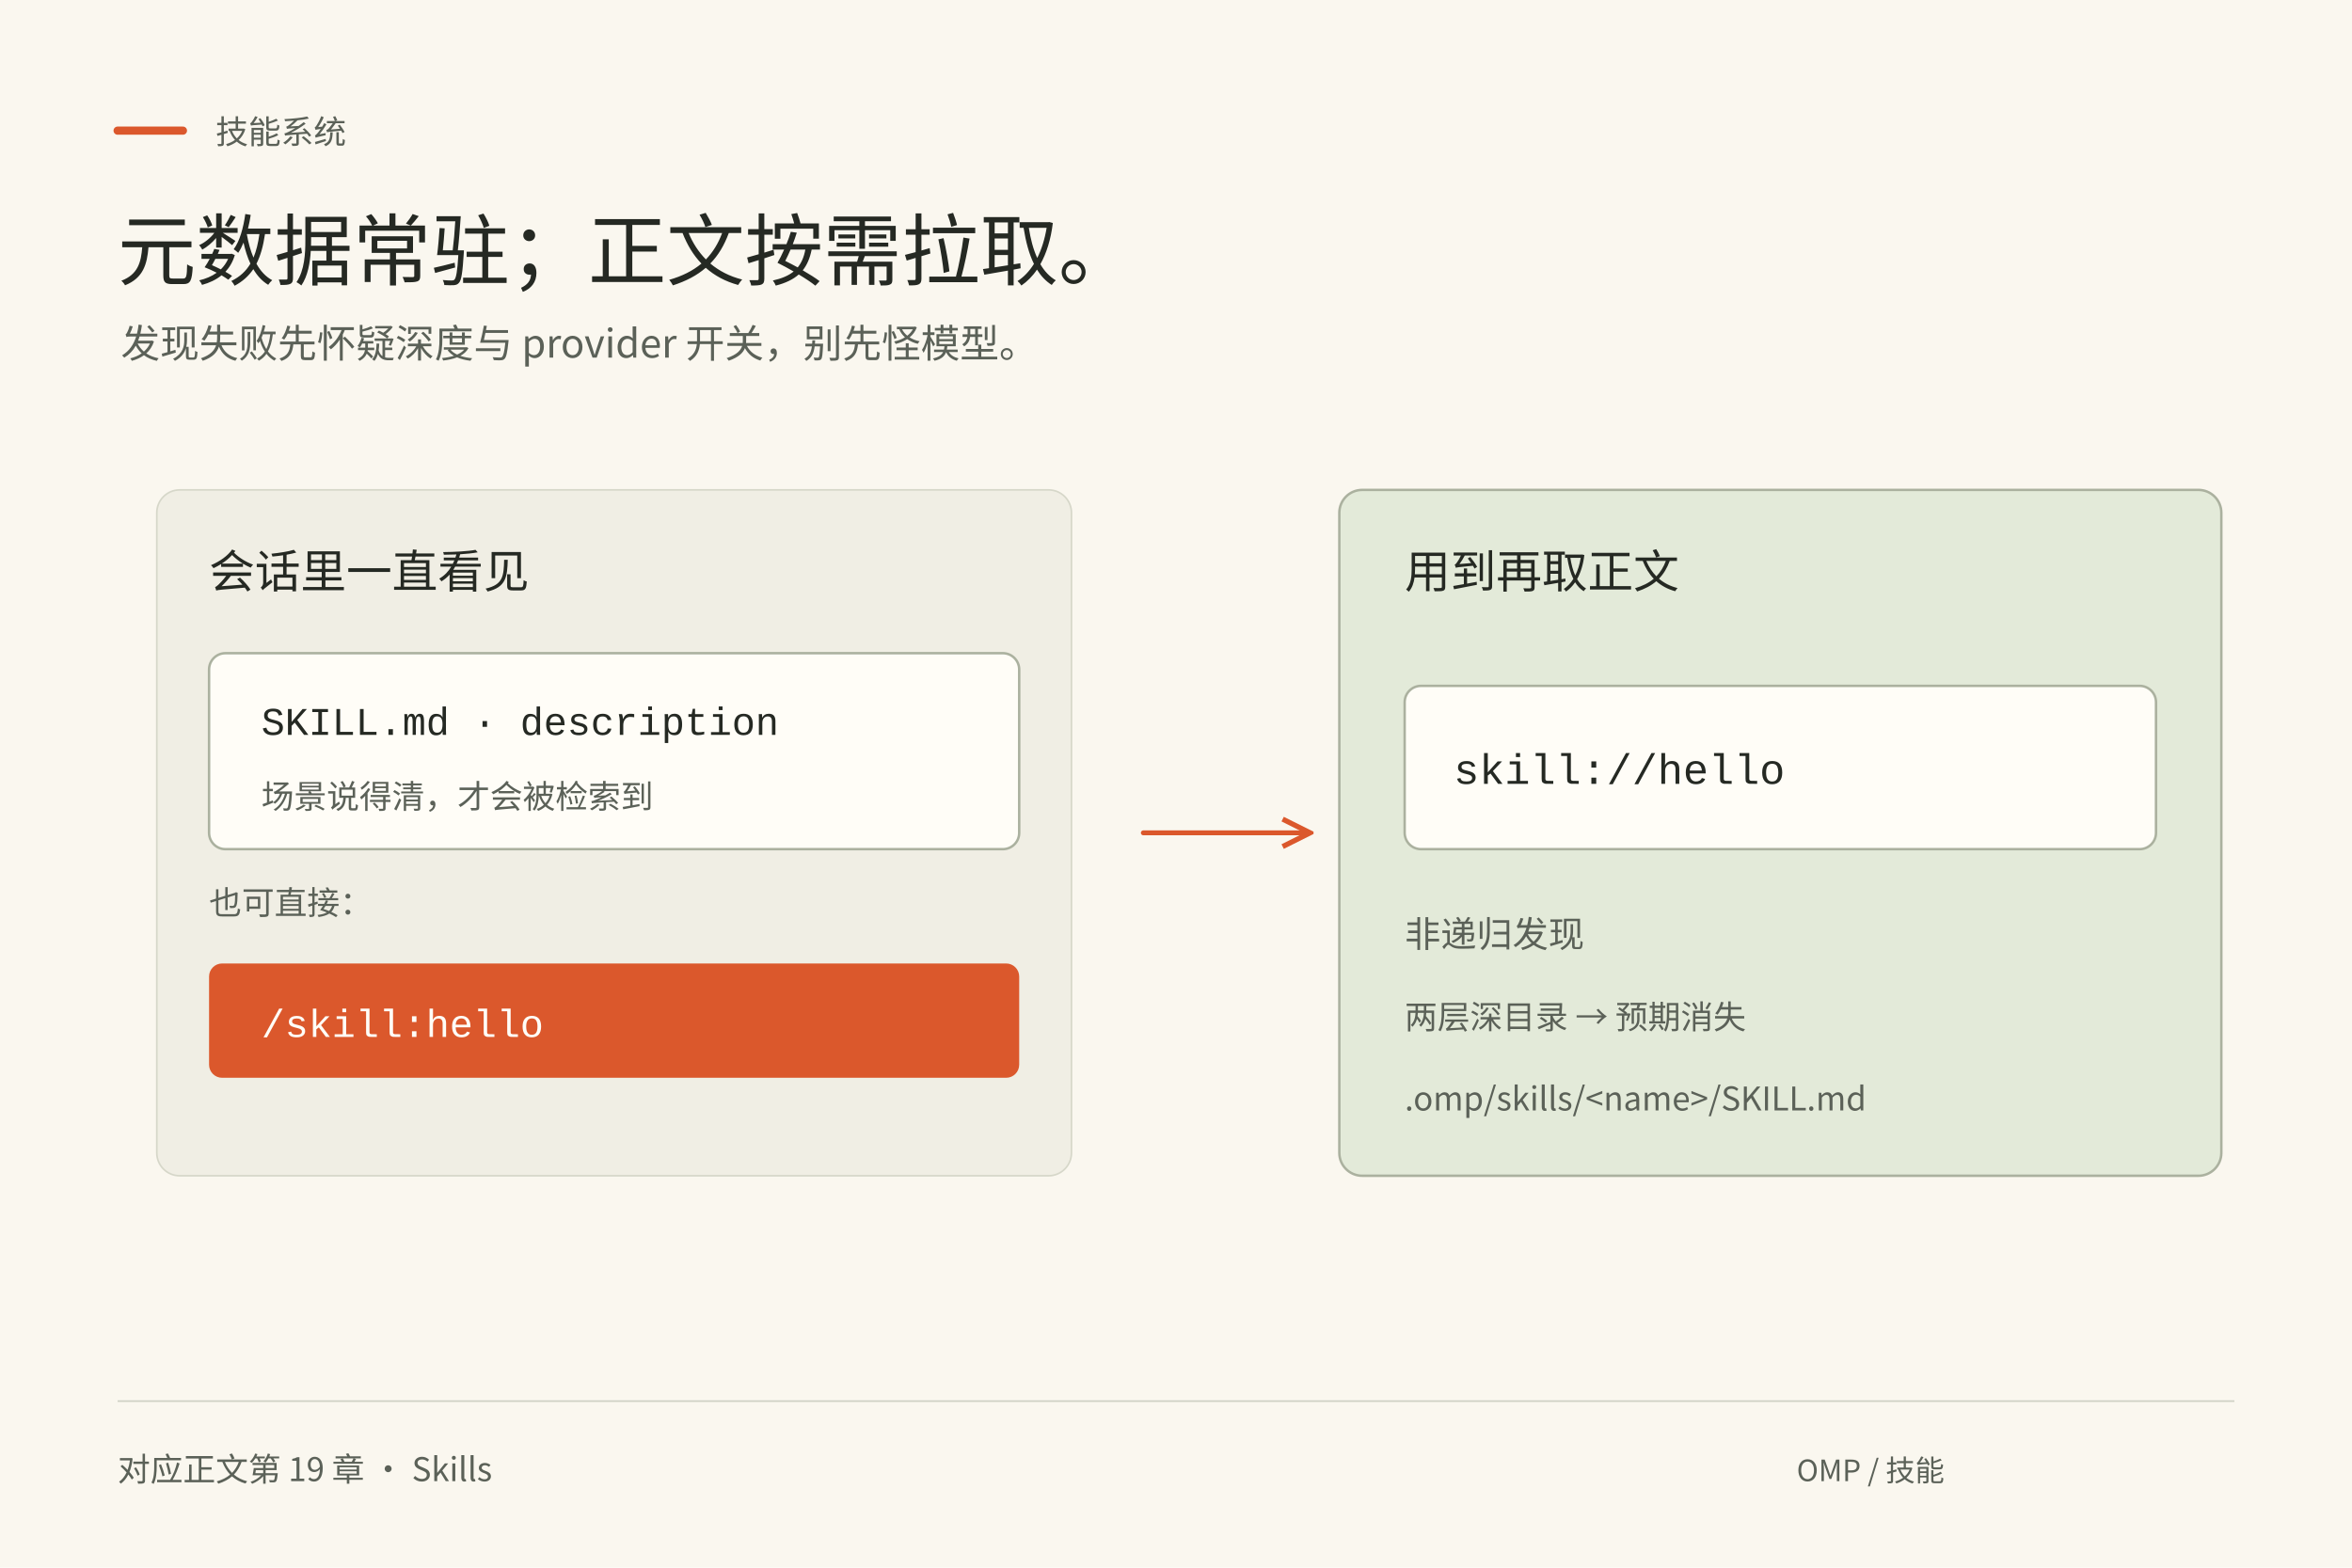
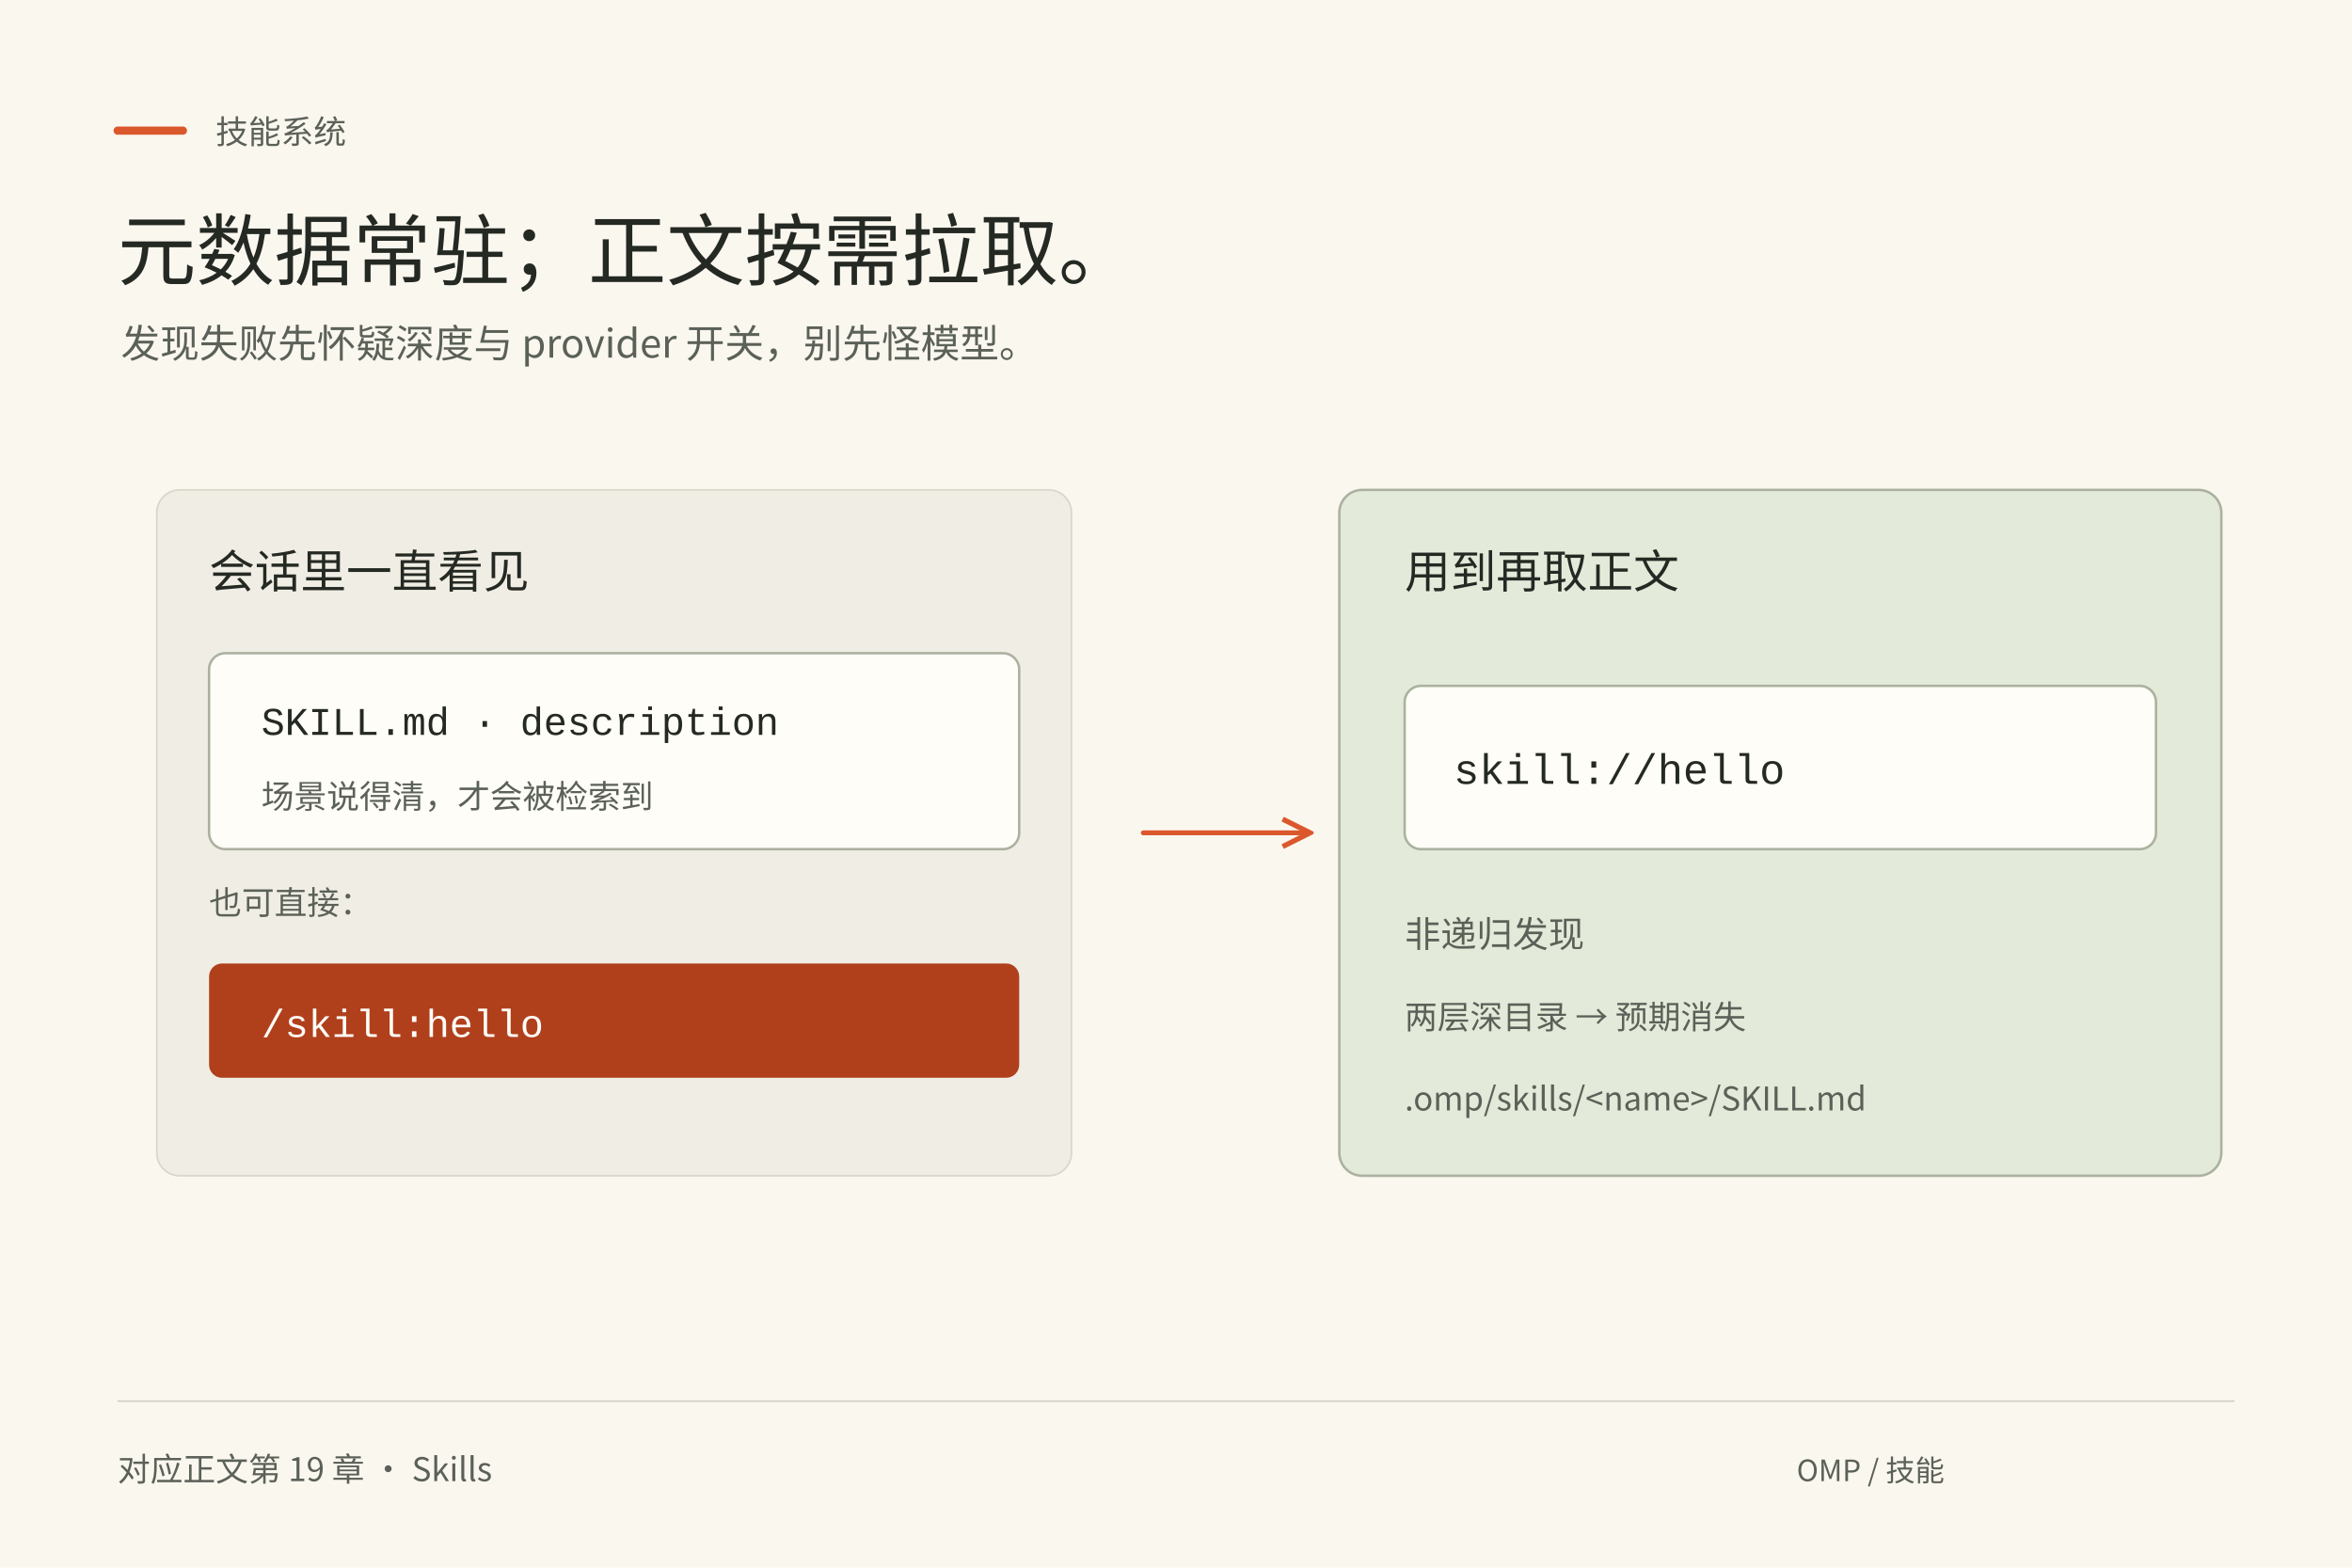
<svg xmlns="http://www.w3.org/2000/svg" width="1440" height="960" viewBox="0 0 1440 960" role="img" aria-labelledby="title desc">
  <defs>
    <marker id="arrow" viewBox="0 0 10 10" refX="8" refY="5" markerWidth="7" markerHeight="7" orient="auto-start-reverse">
      <path d="M 1 1 L 9 5 L 1 9" fill="none" stroke="#DB582C" stroke-width="1.5" />
    </marker>
  </defs>
  <style>text{font-family:"Microsoft YaHei","Noto Sans CJK SC",sans-serif}.ink{fill:#252923}.muted{fill:#5B6158}.accent{fill:#B0401C}.mono{font-family:Consolas,"Liberation Mono",monospace;fill:#252923}.white{fill:#FFFDF7}.line{fill:none;stroke:#252923;stroke-width:2;stroke-linecap:round;stroke-linejoin:round}.flow{fill:none;stroke:#DB582C;stroke-width:3;stroke-linecap:round;marker-end:url(#arrow)}.soft{fill:#F0EEE4;stroke:#D6D7C9}.card{fill:#FFFDF7;stroke:#ABB19F;stroke-width:1.5}.hi{fill:#E3EAD9;stroke:#ABB19F;stroke-width:1.5}.warn{fill:#F7E6DC;stroke:#DB582C;stroke-width:1.5}</style>
  <rect width="1440" height="960" fill="#FAF7EF" />
  <path d="M72 80 H112" stroke="#DB582C" stroke-width="5" stroke-linecap="round" />
  <text x="132" y="88" class="muted" font-size="20">技能系统</text>
  <text x="72" y="171" class="ink" font-size="48">元数据常驻；正文按需拉取。</text>
  <text x="74" y="219" class="muted" font-size="24">发现失败先怀疑深度与 provider 开关，别先怪模型。</text>
  <rect x="96" y="300" width="560" height="420" rx="14" class="soft" />
  <text x="128" y="360" class="ink" font-size="28">会话里一直看见</text>
  <rect x="128" y="400" width="496" height="120" rx="10" class="card" />
  <text x="160" y="450" class="mono" font-size="24">SKILL.md · description</text>
  <text x="160" y="495" class="muted" font-size="20">场景说得清，才会被检索到</text>
  <text x="128" y="560" class="muted" font-size="20">也可直接：</text>
-   <rect x="128" y="590" width="496" height="70" rx="8" fill="#DB582C" />
+   <rect x="128" y="590" width="496" height="70" rx="8" fill="#B0401C" />
  <text x="160" y="635" class="white mono" font-size="24">/skill:hello</text>
  <path d="M700 510 H800" class="flow" />
  <rect x="820" y="300" width="540" height="420" rx="14" class="hi" />
  <text x="860" y="360" class="ink" font-size="28">用到再取正文</text>
  <rect x="860" y="420" width="460" height="100" rx="10" class="card" />
  <text x="890" y="480" class="mono" font-size="26">skill://hello</text>
  <text x="860" y="580" class="muted" font-size="22">非递归发现</text>
  <text x="860" y="630" class="muted" font-size="20">两层深目录 → 预期消失</text>
  <text x="860" y="680" class="muted" font-size="20">.omp/skills/&lt;name&gt;/SKILL.md</text>
  <path d="M72 858 H1368" stroke="#CFD0C4" />
  <text x="72" y="907" class="muted" font-size="20">对应正文第 19 章 · Skills</text>
  <text x="1100" y="907" class="muted" font-size="18">OMP / 技能</text>
</svg>
